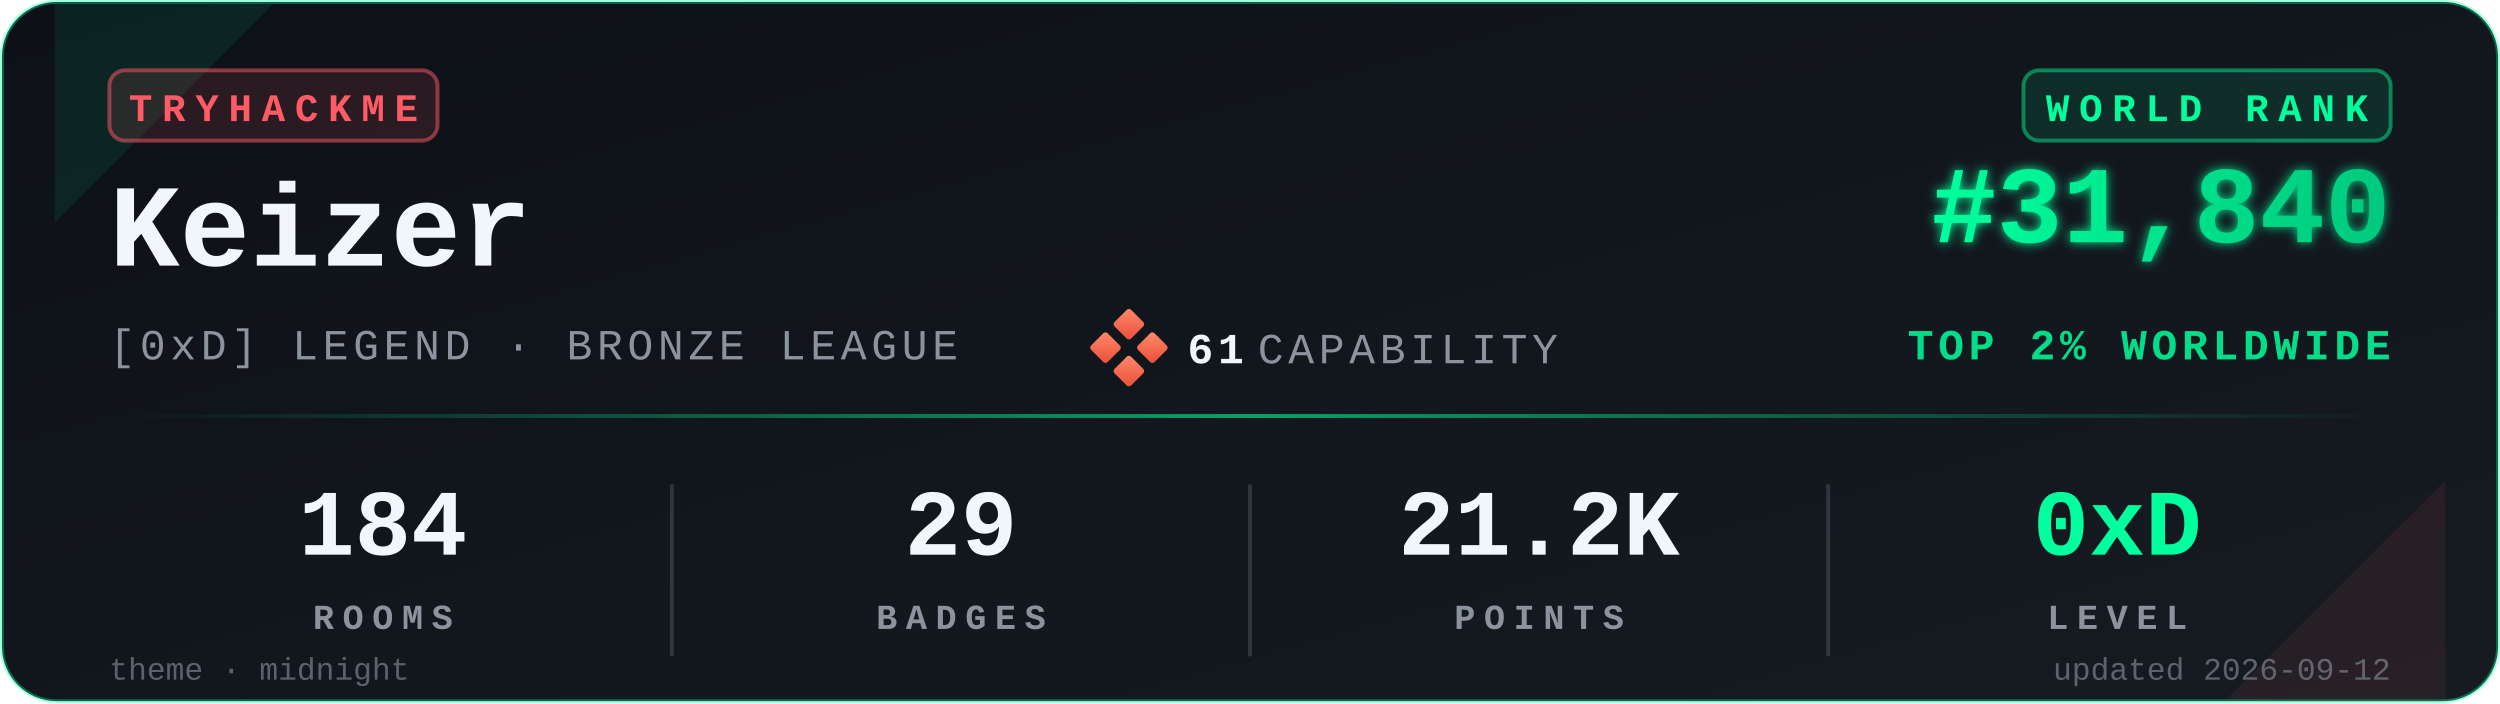
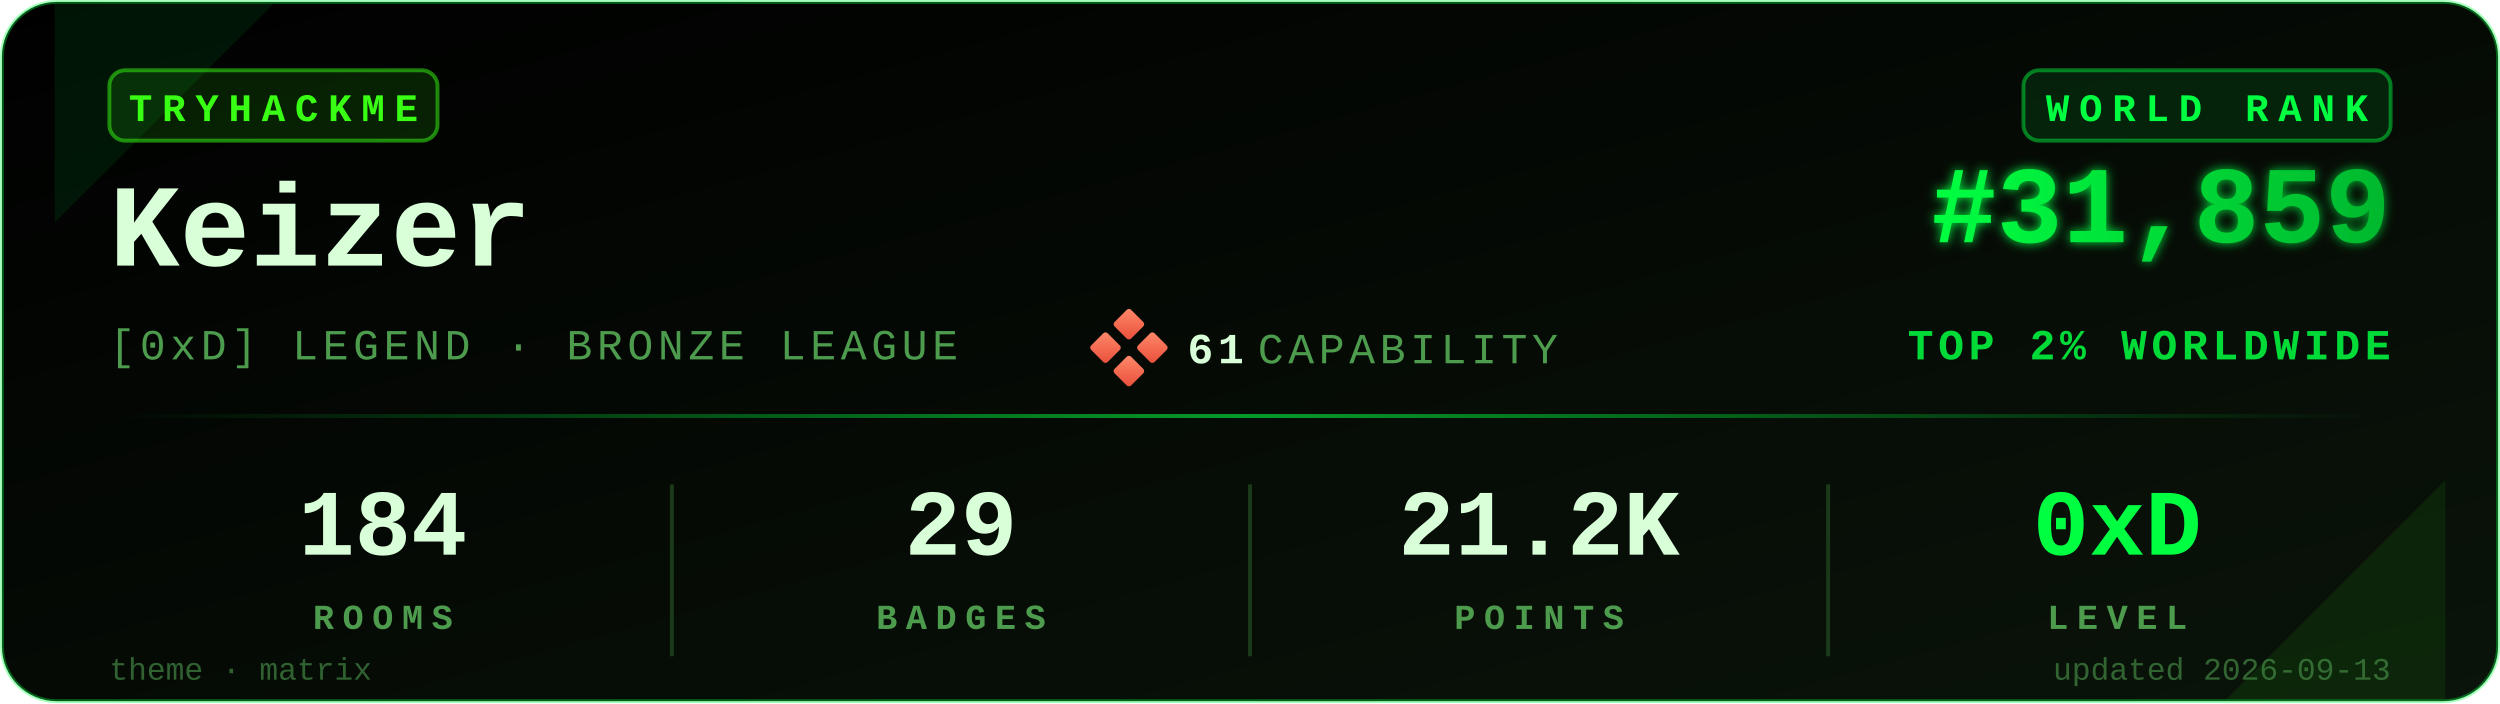
<svg xmlns="http://www.w3.org/2000/svg" viewBox="0 0 640 180" width="640" height="180" role="img" aria-label="TryHackMe stats for Keizer">
  <defs>
    <linearGradient id="bgGrad" x1="0" y1="0" x2="1" y2="1">
-       <stop offset="0%" stop-color="#0d1117" />
-       <stop offset="100%" stop-color="#161b22" />
+       <stop offset="0%" stop-color="#000000" />
+       <stop offset="100%" stop-color="#0a140a" />
    </linearGradient>
    <linearGradient id="rankGrad" x1="0" y1="0" x2="1" y2="0">
-       <stop offset="0%" stop-color="#00FF9D" />
-       <stop offset="100%" stop-color="#00C97D" />
+       <stop offset="0%" stop-color="#00FF41" />
+       <stop offset="100%" stop-color="#00B82E" />
    </linearGradient>
    <linearGradient id="accentGrad" x1="0" y1="0" x2="1" y2="0">
-       <stop offset="0%" stop-color="#00FF9D" stop-opacity="0" />
-       <stop offset="50%" stop-color="#00FF9D" stop-opacity="0.6" />
-       <stop offset="100%" stop-color="#00FF9D" stop-opacity="0" />
+       <stop offset="0%" stop-color="#00FF41" stop-opacity="0" />
+       <stop offset="50%" stop-color="#00FF41" stop-opacity="0.6" />
+       <stop offset="100%" stop-color="#00FF41" stop-opacity="0" />
    </linearGradient>
    <linearGradient id="capGrad" x1="0" y1="0" x2="1" y2="1">
      <stop offset="0%" stop-color="#ff8a6b" />
      <stop offset="100%" stop-color="#e94e3a" />
    </linearGradient>
    <filter id="glow" x="-20%" y="-20%" width="140%" height="140%">
      <feGaussianBlur stdDeviation="1.4" result="b" />
      <feMerge>
        <feMergeNode in="b" />
        <feMergeNode in="SourceGraphic" />
      </feMerge>
    </filter>
  </defs>
-   <rect x="0.5" y="0.5" width="639" height="179" rx="14" ry="14" fill="url(#bgGrad)" stroke="#00FF9D" stroke-opacity="0.35" stroke-width="1" />
-   <path d="M 14,1 L 70,1 L 14,57 Z" fill="#00FF9D" opacity="0.08" />
-   <path d="M 626,179 L 570,179 L 626,123 Z" fill="#FF5B67" opacity="0.08" />
+   <rect x="0.5" y="0.5" width="639" height="179" rx="14" ry="14" fill="url(#bgGrad)" stroke="#00FF41" stroke-opacity="0.35" stroke-width="1" />
+   <path d="M 14,1 L 70,1 L 14,57 Z" fill="#00FF41" opacity="0.08" />
+   <path d="M 626,179 L 570,179 L 626,123 Z" fill="#39FF14" opacity="0.08" />
  <g transform="translate(28,18)">
-     <rect x="0" y="0" width="84" height="18" rx="4" ry="4" fill="#FF5B67" fill-opacity="0.12" stroke="#FF5B67" stroke-opacity="0.5" />
-     <text x="42" y="13" fill="#FF5B67" font-family="ui-monospace,'SF Mono','Menlo','Cascadia Code','Consolas','Liberation Mono',monospace" font-size="10" font-weight="700" letter-spacing="2.5" text-anchor="middle">TRYHACKME</text>
+     <rect x="0" y="0" width="84" height="18" rx="4" ry="4" fill="#39FF14" fill-opacity="0.12" stroke="#39FF14" stroke-opacity="0.5" />
+     <text x="42" y="13" fill="#39FF14" font-family="ui-monospace,'SF Mono','Menlo','Cascadia Code','Consolas','Liberation Mono',monospace" font-size="10" font-weight="700" letter-spacing="2.5" text-anchor="middle">TRYHACKME</text>
  </g>
-   <text x="28" y="68" fill="#f0f6fc" font-family="ui-monospace,'SF Mono','Menlo','Cascadia Code','Consolas','Liberation Mono',monospace" font-size="30" font-weight="700">Keizer</text>
-   <text x="28" y="92" fill="#8b949e" font-family="ui-monospace,'SF Mono','Menlo','Cascadia Code','Consolas','Liberation Mono',monospace" font-size="11" font-weight="500" letter-spacing="1.2">[0xD] LEGEND · BRONZE LEAGUE</text>
+   <text x="28" y="68" fill="#D9FFD9" font-family="ui-monospace,'SF Mono','Menlo','Cascadia Code','Consolas','Liberation Mono',monospace" font-size="30" font-weight="700">Keizer</text>
+   <text x="28" y="92" fill="#4D9C4D" font-family="ui-monospace,'SF Mono','Menlo','Cascadia Code','Consolas','Liberation Mono',monospace" font-size="11" font-weight="500" letter-spacing="1.2">[0xD] LEGEND · BRONZE LEAGUE</text>
  <g transform="translate(280,80)">
    <rect x="6" y="0" width="6" height="6" rx="0.8" fill="url(#capGrad)" transform="rotate(45 9 3)" />
    <rect x="0" y="6" width="6" height="6" rx="0.8" fill="url(#capGrad)" transform="rotate(45 3 9)" />
    <rect x="12" y="6" width="6" height="6" rx="0.8" fill="url(#capGrad)" transform="rotate(45 15 9)" />
    <rect x="6" y="12" width="6" height="6" rx="0.8" fill="url(#capGrad)" transform="rotate(45 9 15)" />
-     <text x="24" y="13" fill="#f0f6fc" font-family="ui-monospace,'SF Mono','Menlo','Cascadia Code','Consolas','Liberation Mono',monospace" font-size="11" font-weight="700" letter-spacing="1.2">61</text>
-     <text x="42" y="13" fill="#8b949e" font-family="ui-monospace,'SF Mono','Menlo','Cascadia Code','Consolas','Liberation Mono',monospace" font-size="11" font-weight="500" letter-spacing="1.2">CAPABILITY</text>
+     <text x="24" y="13" fill="#D9FFD9" font-family="ui-monospace,'SF Mono','Menlo','Cascadia Code','Consolas','Liberation Mono',monospace" font-size="11" font-weight="700" letter-spacing="1.2">61</text>
+     <text x="42" y="13" fill="#4D9C4D" font-family="ui-monospace,'SF Mono','Menlo','Cascadia Code','Consolas','Liberation Mono',monospace" font-size="11" font-weight="500" letter-spacing="1.2">CAPABILITY</text>
  </g>
  <g transform="translate(612,18)">
-     <rect x="-94" y="0" width="94" height="18" rx="4" ry="4" fill="#00FF9D" fill-opacity="0.10" stroke="#00FF9D" stroke-opacity="0.45" />
-     <text x="-47" y="13" fill="#00FF9D" font-family="ui-monospace,'SF Mono','Menlo','Cascadia Code','Consolas','Liberation Mono',monospace" font-size="10" font-weight="700" letter-spacing="2.5" text-anchor="middle">WORLD RANK</text>
+     <rect x="-94" y="0" width="94" height="18" rx="4" ry="4" fill="#00FF41" fill-opacity="0.10" stroke="#00FF41" stroke-opacity="0.45" />
+     <text x="-47" y="13" fill="#00FF41" font-family="ui-monospace,'SF Mono','Menlo','Cascadia Code','Consolas','Liberation Mono',monospace" font-size="10" font-weight="700" letter-spacing="2.5" text-anchor="middle">WORLD RANK</text>
  </g>
-   <text x="612" y="62" fill="url(#rankGrad)" font-family="ui-monospace,'SF Mono','Menlo','Cascadia Code','Consolas','Liberation Mono',monospace" font-size="28" font-weight="700" text-anchor="end" filter="url(#glow)">#31,840</text>
-   <text x="612" y="92" fill="#00FF9D" fill-opacity="0.85" font-family="ui-monospace,'SF Mono','Menlo','Cascadia Code','Consolas','Liberation Mono',monospace" font-size="11" font-weight="600" letter-spacing="1.2" text-anchor="end">TOP 2% WORLDWIDE</text>
+   <text x="612" y="62" fill="url(#rankGrad)" font-family="ui-monospace,'SF Mono','Menlo','Cascadia Code','Consolas','Liberation Mono',monospace" font-size="28" font-weight="700" text-anchor="end" filter="url(#glow)">#31,859</text>
+   <text x="612" y="92" fill="#00FF41" fill-opacity="0.85" font-family="ui-monospace,'SF Mono','Menlo','Cascadia Code','Consolas','Liberation Mono',monospace" font-size="11" font-weight="600" letter-spacing="1.2" text-anchor="end">TOP 2% WORLDWIDE</text>
  <rect x="28" y="106" width="584" height="1" fill="url(#accentGrad)" />
  <g font-family="ui-monospace,'SF Mono','Menlo','Cascadia Code','Consolas','Liberation Mono',monospace" text-anchor="middle">
-     <text x="98" y="142" fill="#f0f6fc" font-size="24" font-weight="700">184</text>
-     <text x="98" y="161" fill="#8b949e" font-size="9" font-weight="600" letter-spacing="2.2">ROOMS</text>
-     <text x="246" y="142" fill="#f0f6fc" font-size="24" font-weight="700">29</text>
-     <text x="246" y="161" fill="#8b949e" font-size="9" font-weight="600" letter-spacing="2.2">BADGES</text>
-     <text x="394" y="142" fill="#f0f6fc" font-size="24" font-weight="700">21.2K</text>
-     <text x="394" y="161" fill="#8b949e" font-size="9" font-weight="600" letter-spacing="2.2">POINTS</text>
-     <text x="542" y="142" fill="#00FF9D" font-size="24" font-weight="700">0xD</text>
-     <text x="542" y="161" fill="#8b949e" font-size="9" font-weight="600" letter-spacing="2.2">LEVEL</text>
+     <text x="98" y="142" fill="#D9FFD9" font-size="24" font-weight="700">184</text>
+     <text x="98" y="161" fill="#4D9C4D" font-size="9" font-weight="600" letter-spacing="2.2">ROOMS</text>
+     <text x="246" y="142" fill="#D9FFD9" font-size="24" font-weight="700">29</text>
+     <text x="246" y="161" fill="#4D9C4D" font-size="9" font-weight="600" letter-spacing="2.2">BADGES</text>
+     <text x="394" y="142" fill="#D9FFD9" font-size="24" font-weight="700">21.2K</text>
+     <text x="394" y="161" fill="#4D9C4D" font-size="9" font-weight="600" letter-spacing="2.2">POINTS</text>
+     <text x="542" y="142" fill="#00FF41" font-size="24" font-weight="700">0xD</text>
+     <text x="542" y="161" fill="#4D9C4D" font-size="9" font-weight="600" letter-spacing="2.2">LEVEL</text>
  </g>
-   <line x1="172" y1="124" x2="172" y2="168" stroke="#30363d" stroke-width="1" />
-   <line x1="320" y1="124" x2="320" y2="168" stroke="#30363d" stroke-width="1" />
-   <line x1="468" y1="124" x2="468" y2="168" stroke="#30363d" stroke-width="1" />
-   <text x="28" y="174" fill="#8b949e" fill-opacity="0.6" font-family="ui-monospace,'SF Mono','Menlo','Cascadia Code','Consolas','Liberation Mono',monospace" font-size="8" font-weight="500">theme · midnight</text>
-   <text x="612" y="174" fill="#8b949e" fill-opacity="0.6" font-family="ui-monospace,'SF Mono','Menlo','Cascadia Code','Consolas','Liberation Mono',monospace" font-size="8" font-weight="500" text-anchor="end">updated 2026-09-12</text>
+   <line x1="172" y1="124" x2="172" y2="168" stroke="#1a3a1a" stroke-width="1" />
+   <line x1="320" y1="124" x2="320" y2="168" stroke="#1a3a1a" stroke-width="1" />
+   <line x1="468" y1="124" x2="468" y2="168" stroke="#1a3a1a" stroke-width="1" />
+   <text x="28" y="174" fill="#4D9C4D" fill-opacity="0.6" font-family="ui-monospace,'SF Mono','Menlo','Cascadia Code','Consolas','Liberation Mono',monospace" font-size="8" font-weight="500">theme · matrix</text>
+   <text x="612" y="174" fill="#4D9C4D" fill-opacity="0.6" font-family="ui-monospace,'SF Mono','Menlo','Cascadia Code','Consolas','Liberation Mono',monospace" font-size="8" font-weight="500" text-anchor="end">updated 2026-09-13</text>
</svg>
